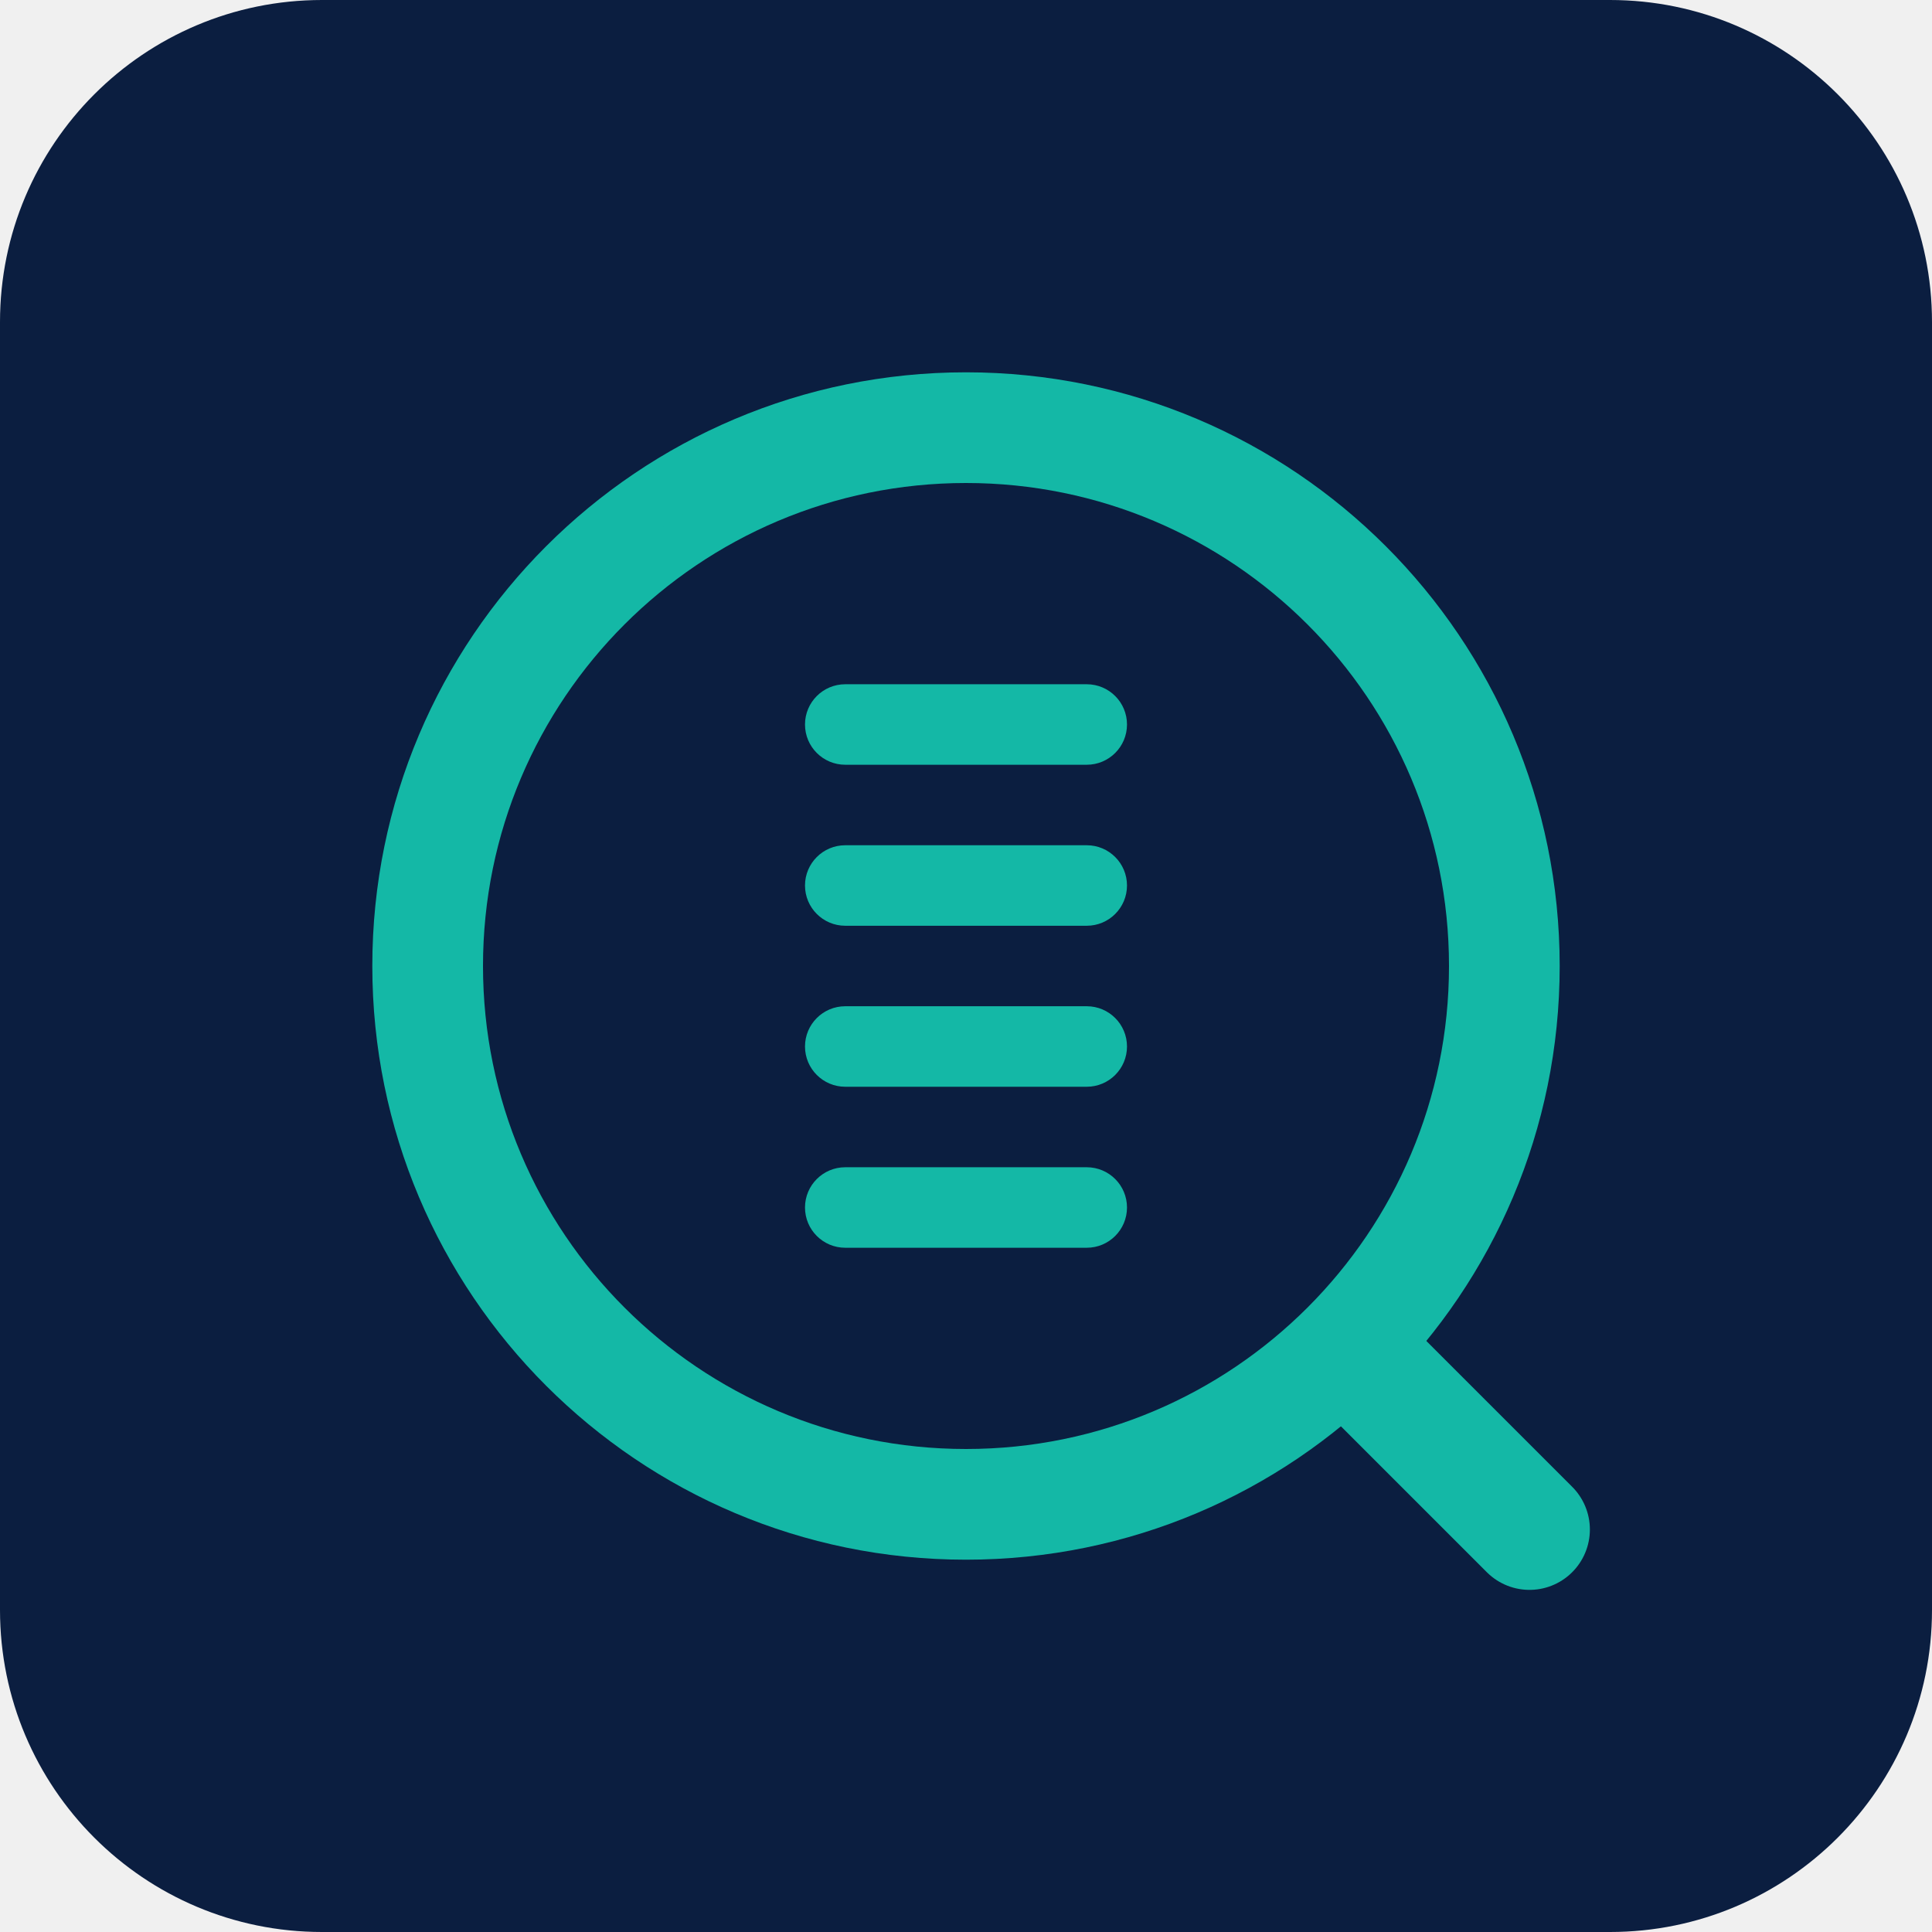
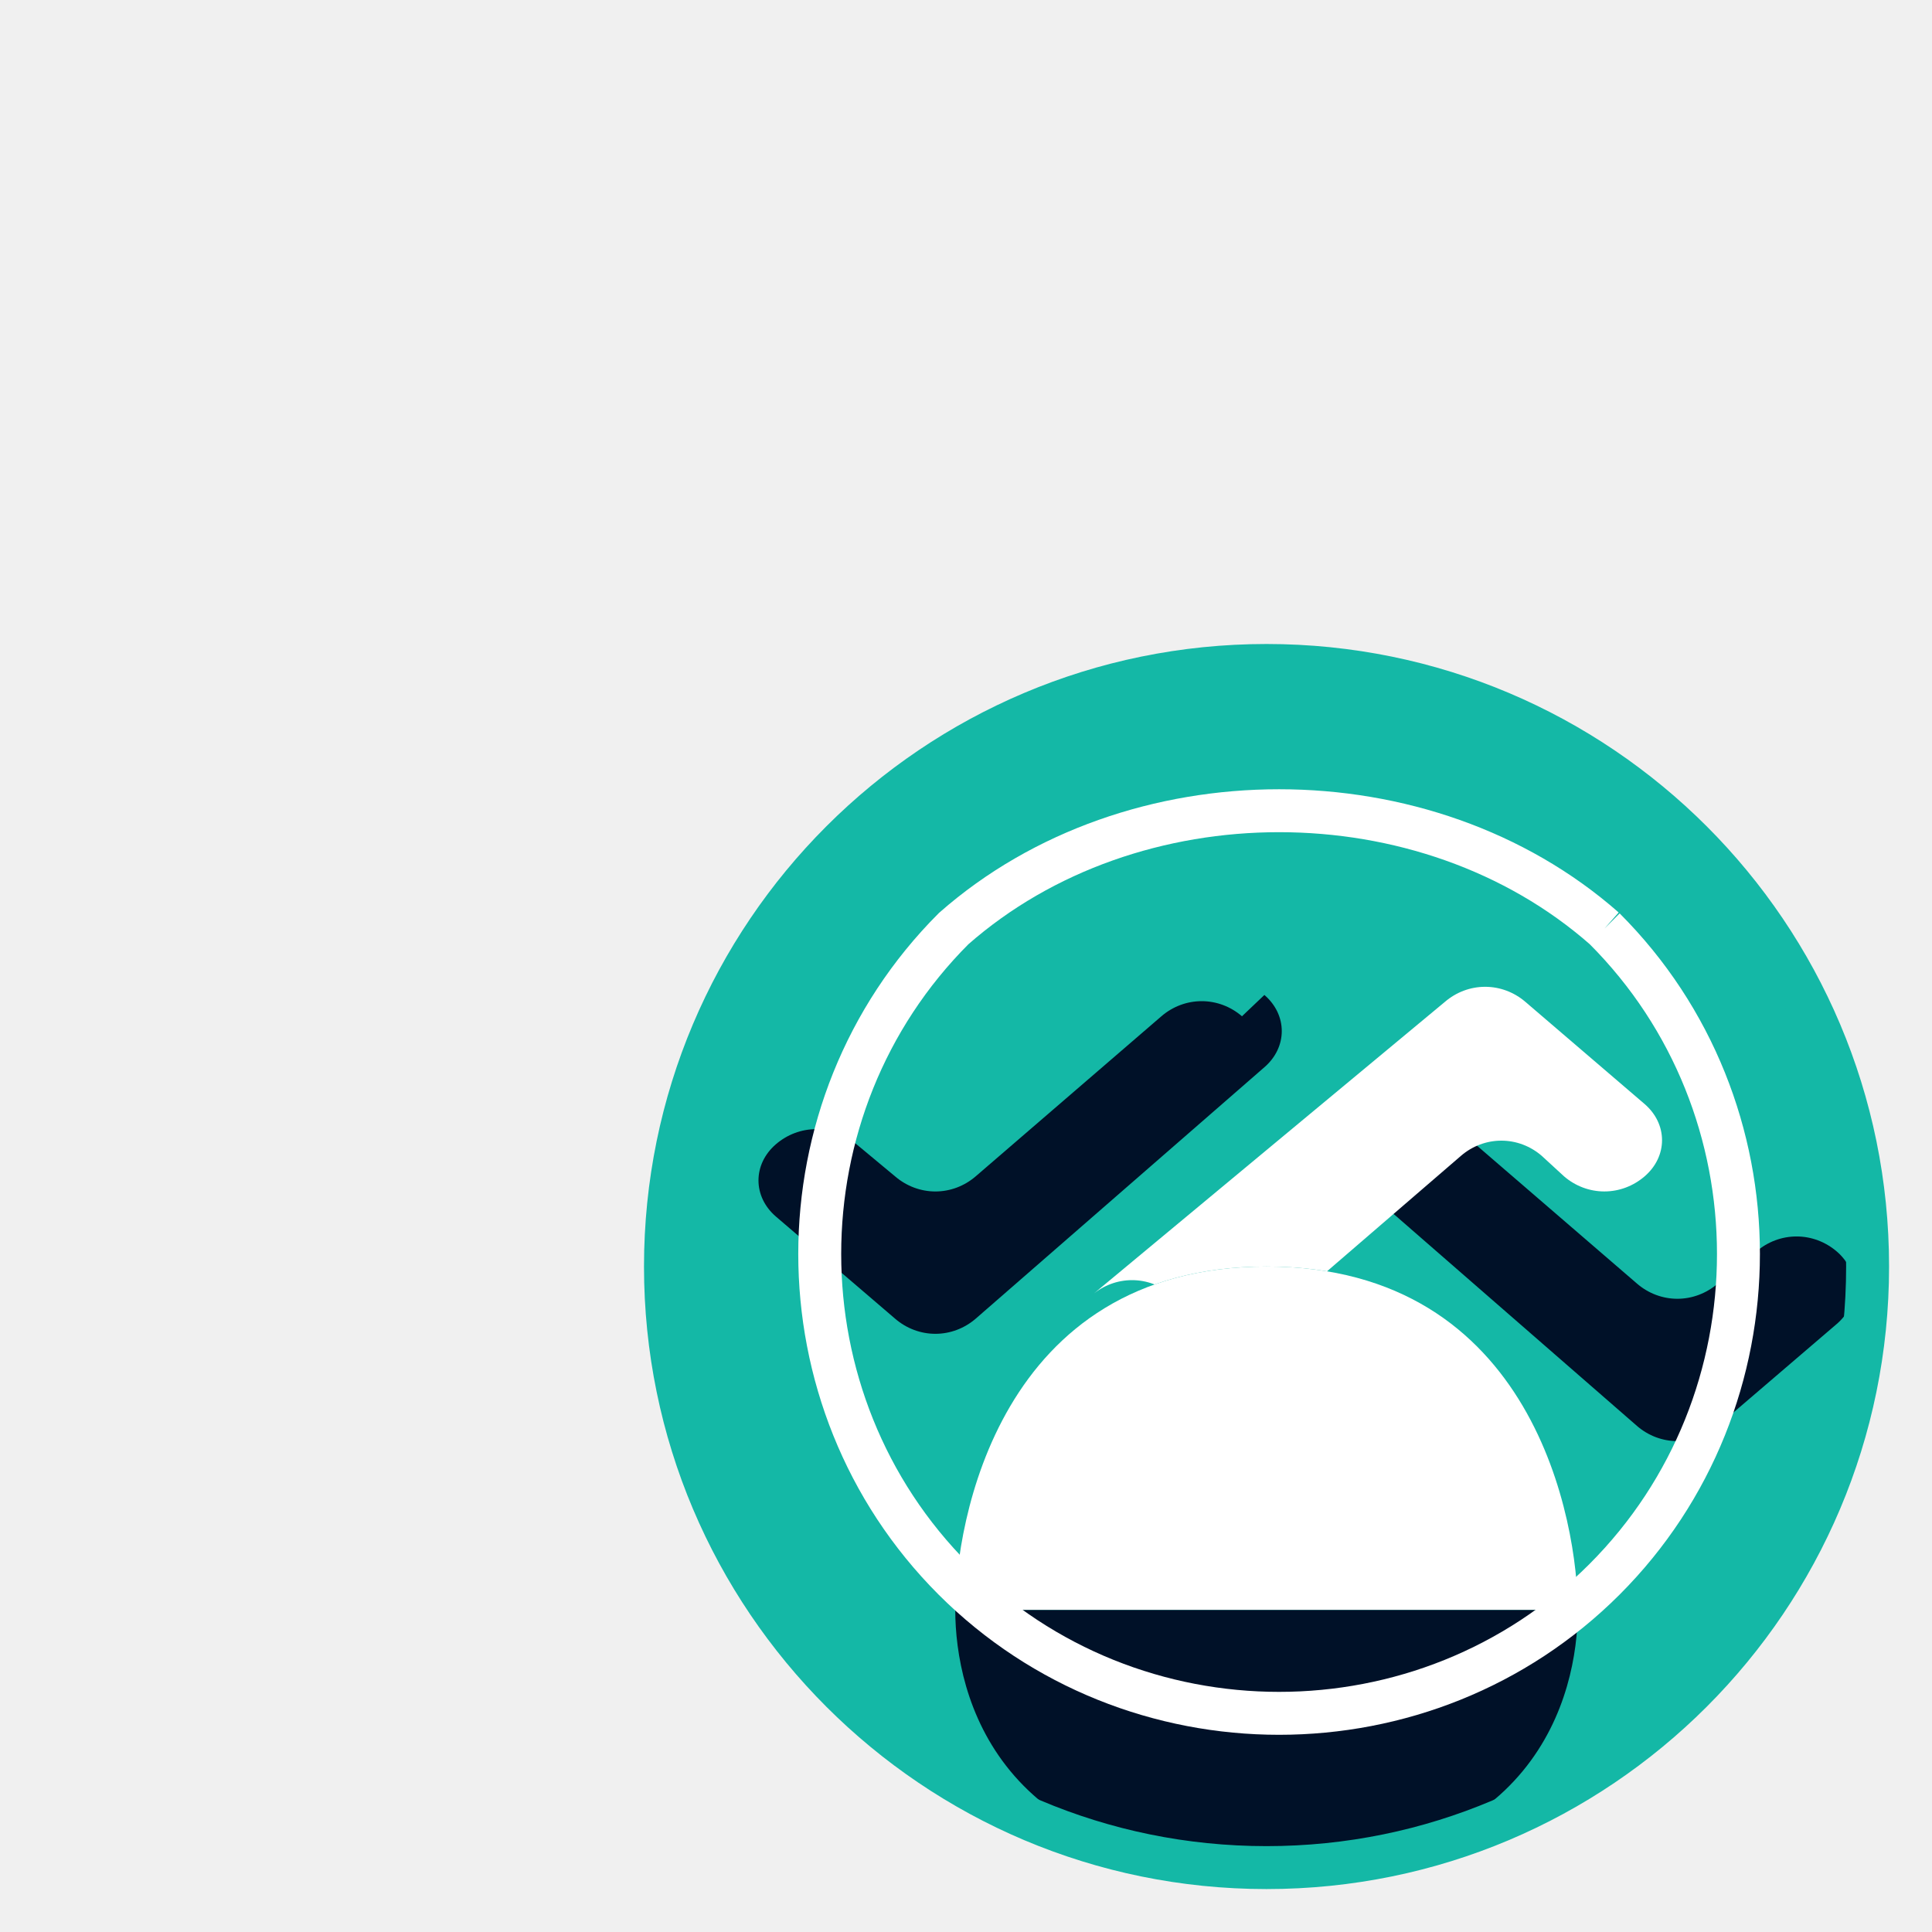
- <svg xmlns="http://www.w3.org/2000/svg" width="48" height="48" viewBox="0 0 48 48" fill="none">
-   <rect width="48" height="48" rx="8" fill="#0B1E40" />
-   <g transform="translate(6 6)">
-     <circle cx="18" cy="18" r="14" fill="#14B8A6" stroke="#14B8A6" stroke-width="1.5" />
-     <circle cx="18" cy="18" r="12" fill="#0B1E40" />
-     <g fill="#14B8A6">
-       <rect x="14" y="11" width="8" height="2" rx="1" />
-       <rect x="14" y="15" width="8" height="2" rx="1" />
-       <rect x="14" y="19" width="8" height="2" rx="1" />
-       <rect x="14" y="23" width="8" height="2" rx="1" />
-     </g>
-     <path d="M28 28L32 32" stroke="#14B8A6" stroke-width="3" stroke-linecap="round" />
-   </g>
+ <svg xmlns="http://www.w3.org/2000/svg" width="90" height="90" viewBox="0 0 90 90" fill="none">
+   <circle cx="59" cy="59" r="28" fill="#14B8A6" />
+   <path fill-rule="evenodd" clip-rule="evenodd" d="M57.856 47.342C57.328 46.886 56.664 46.638 55.979 46.638C55.294 46.638 54.63 46.886 54.102 47.342L45.451 54.799C44.923 55.254 44.259 55.503 43.574 55.503C42.889 55.503 42.224 55.254 41.696 54.799L39.898 53.304C39.37 52.849 38.706 52.6 38.021 52.6C37.336 52.6 36.672 52.849 36.144 53.304C35.615 53.76 35.333 54.364 35.333 54.988C35.333 55.611 35.615 56.216 36.144 56.671L41.697 61.429C42.225 61.885 42.889 62.134 43.574 62.134C44.259 62.134 44.923 61.885 45.452 61.429L58.9 49.716C59.428 49.26 59.71 48.656 59.71 48.032C59.71 47.409 59.428 46.804 58.9 46.349L57.856 47.342ZM57.856 47.342L58.9 46.349L57.856 47.342Z" fill="#001128" />
+   <path fill-rule="evenodd" clip-rule="evenodd" d="M63.855 52.341C64.383 51.886 65.047 51.637 65.733 51.637C66.418 51.637 67.082 51.886 67.61 52.341L76.261 59.798C76.789 60.253 77.453 60.502 78.138 60.502C78.823 60.502 79.487 60.253 80.015 59.798L81.813 58.303C82.341 57.848 83.005 57.599 83.691 57.599C84.376 57.599 85.04 57.848 85.568 58.303C86.096 58.759 86.378 59.364 86.378 59.987C86.378 60.61 86.096 61.215 85.568 61.671L80.015 66.428C79.487 66.884 78.823 67.133 78.138 67.133C77.452 67.133 76.788 66.884 76.26 66.428L62.812 54.715C62.284 54.26 62.002 53.655 62.002 53.032C62.002 52.408 62.284 51.804 62.812 51.348L63.855 52.341ZM63.855 52.341L62.812 51.348L63.855 52.341Z" fill="#001128" />
+   <path fill-rule="evenodd" clip-rule="evenodd" d="M50.858 60.339C51.386 59.883 52.05 59.634 52.735 59.634C53.42 59.634 54.084 59.883 54.613 60.339L55.656 61.297C56.184 61.752 56.848 62.001 57.533 62.001C58.218 62.001 58.883 61.752 59.411 61.297L68.061 53.84C68.589 53.385 69.254 53.136 69.939 53.136C70.624 53.136 71.288 53.385 71.816 53.84L72.859 54.798C73.387 55.254 74.052 55.502 74.737 55.502C75.422 55.502 76.086 55.254 76.614 54.798C77.142 54.343 77.424 53.738 77.424 53.115C77.424 52.491 77.142 51.887 76.614 51.431L71.061 46.673C70.533 46.218 69.869 45.969 69.183 45.969C68.498 45.969 67.834 46.218 67.306 46.673L50.858 60.339Z" fill="white" />
+   <path d="M59 59C71.5 59 73.5 71 73.5 75C73.5 79 71.5 87 59 87C46.5 87 44.5 79 44.5 75C44.5 71 46.5 59 59 59Z" fill="#14B8A6" />
+   <path d="M59 59C71.5 59 73.5 71 73.5 75H44.5C44.5 71 46.5 59 59 59Z" fill="white" />
+   <path d="M44.5 75C44.5 79 46.5 87 59 87C71.5 87 73.5 79 73.5 75L44.5 75Z" fill="#001128" />
+   <circle cx="59" cy="59" r="28" stroke="#14B8A6" stroke-width="2" />
+   <path d="M74.743 43.257C83.064 51.579 83.064 65.251 74.743 73.573C66.421 81.894 52.749 81.894 44.427 73.573C36.106 65.251 36.106 51.579 44.427 43.257C52.749 35.936 66.421 35.936 74.743 43.257" stroke="white" stroke-width="2" />
</svg>
